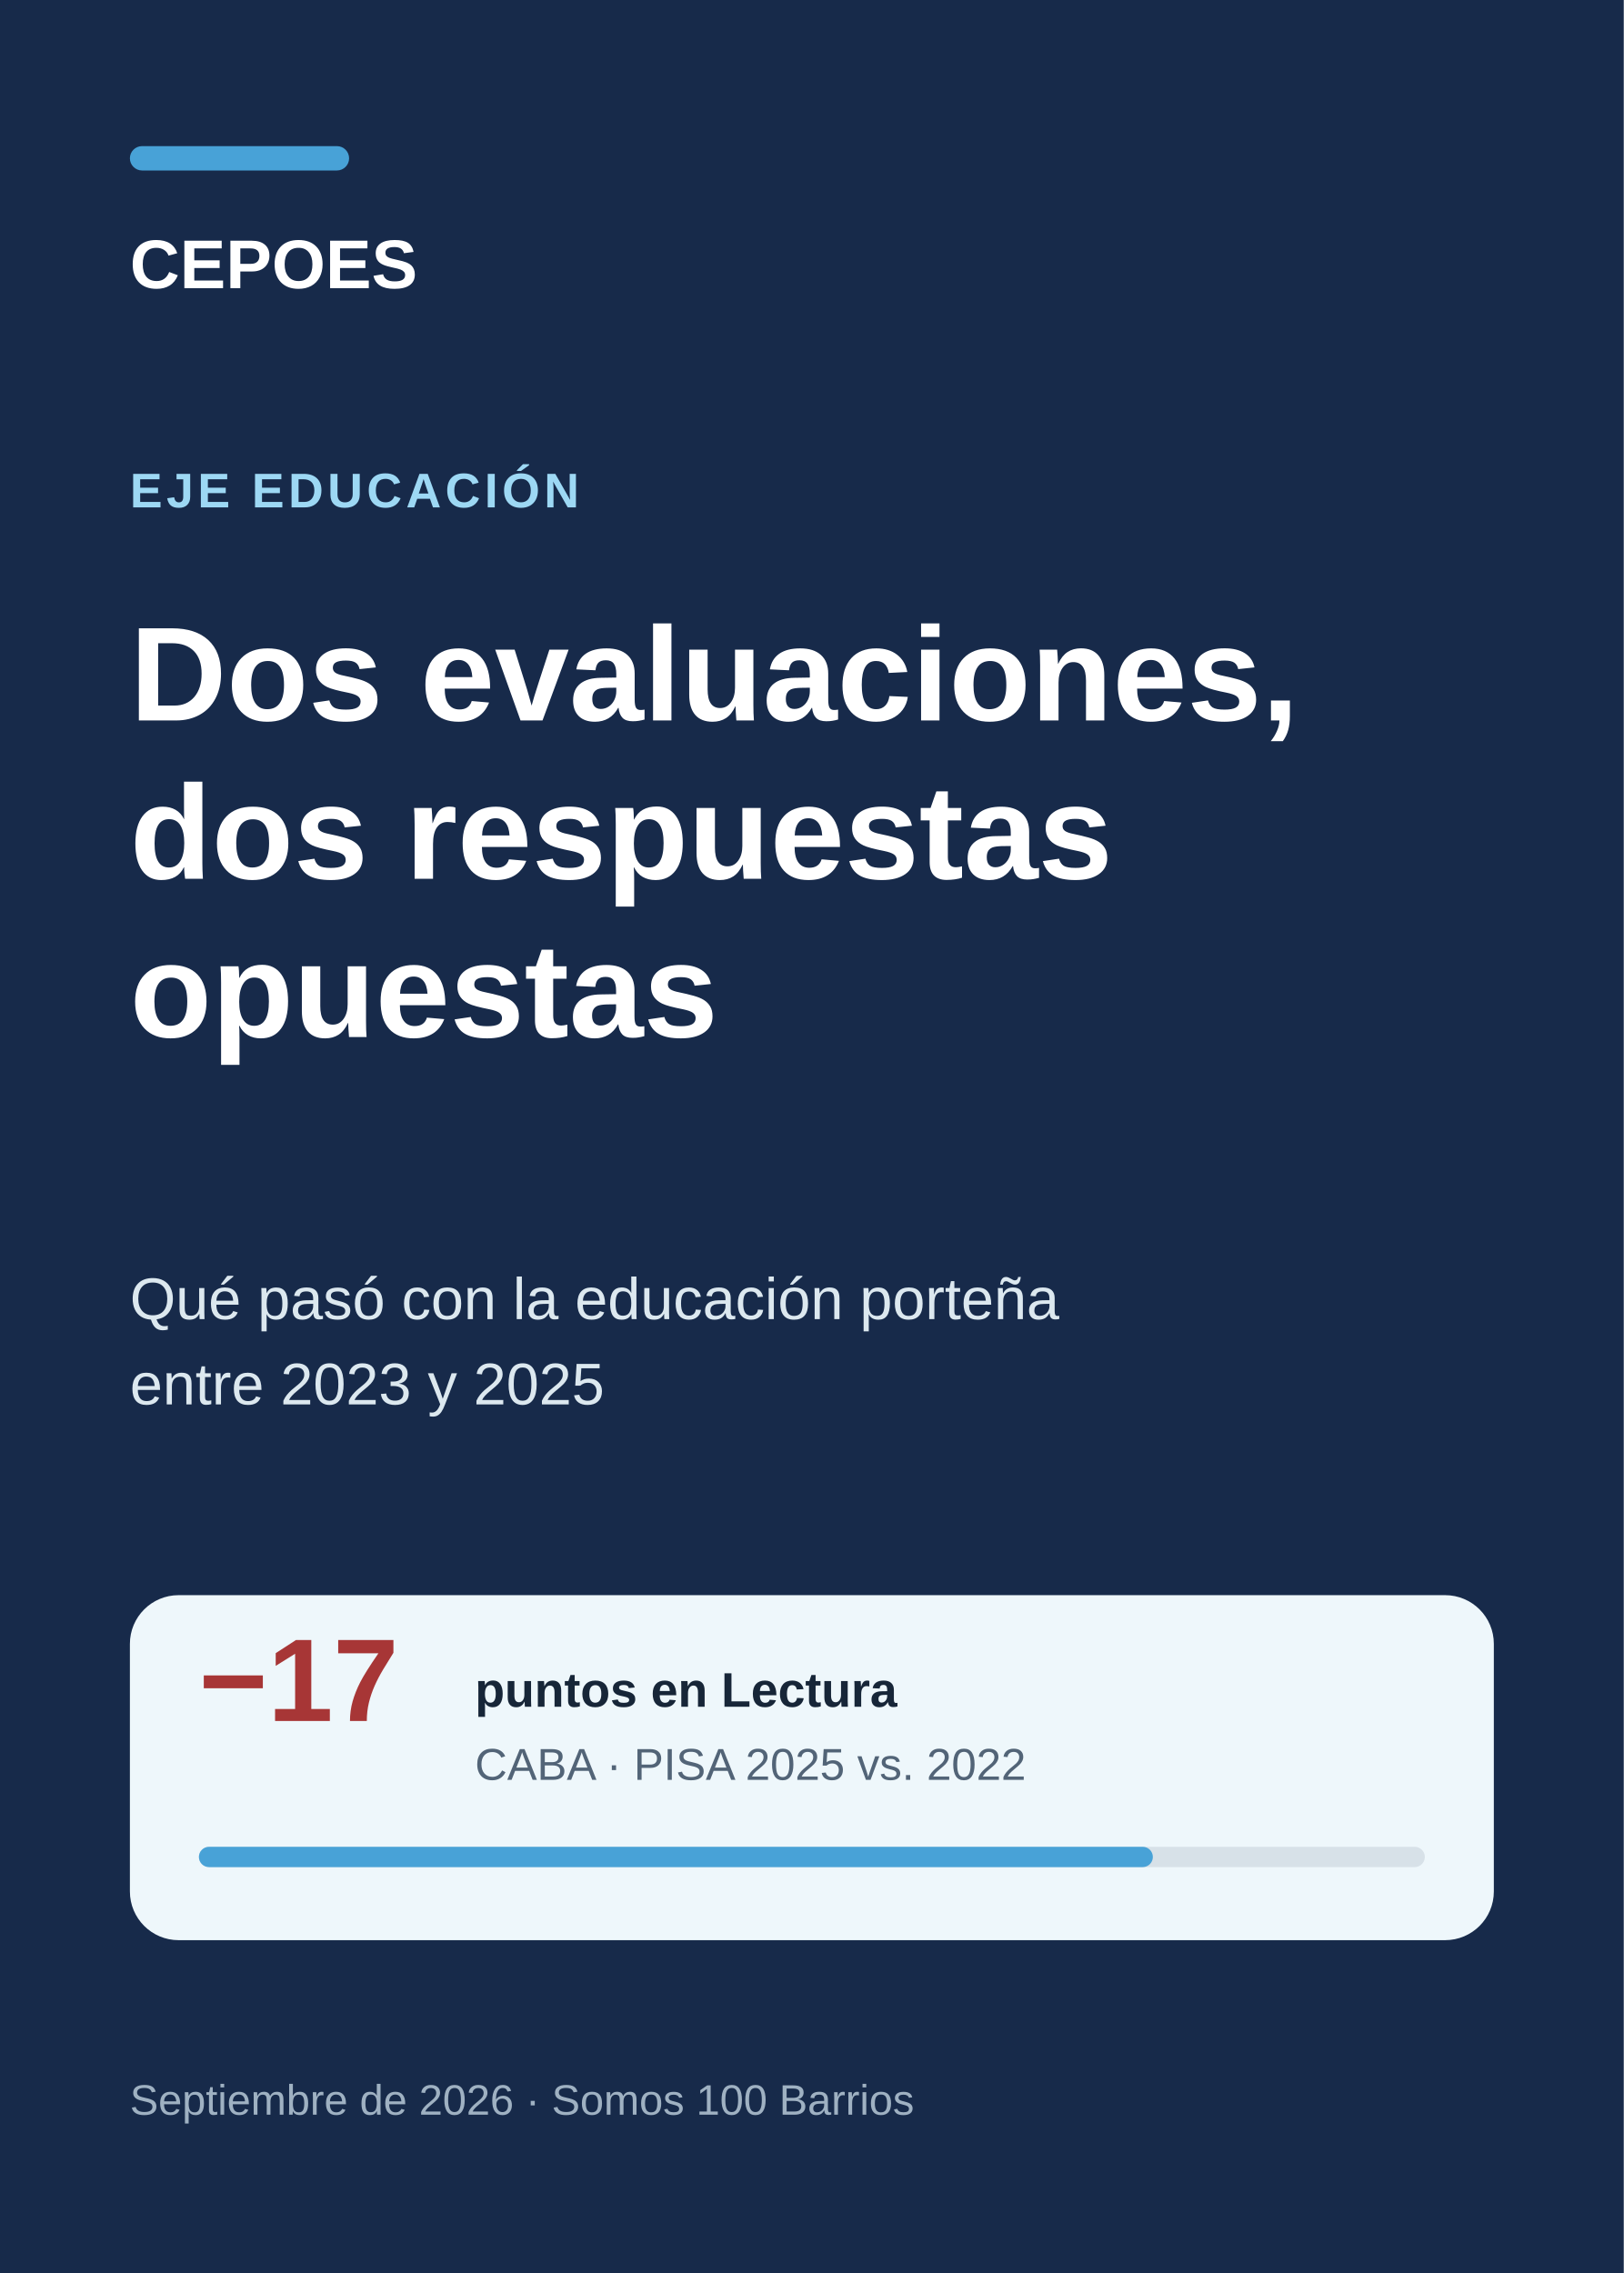
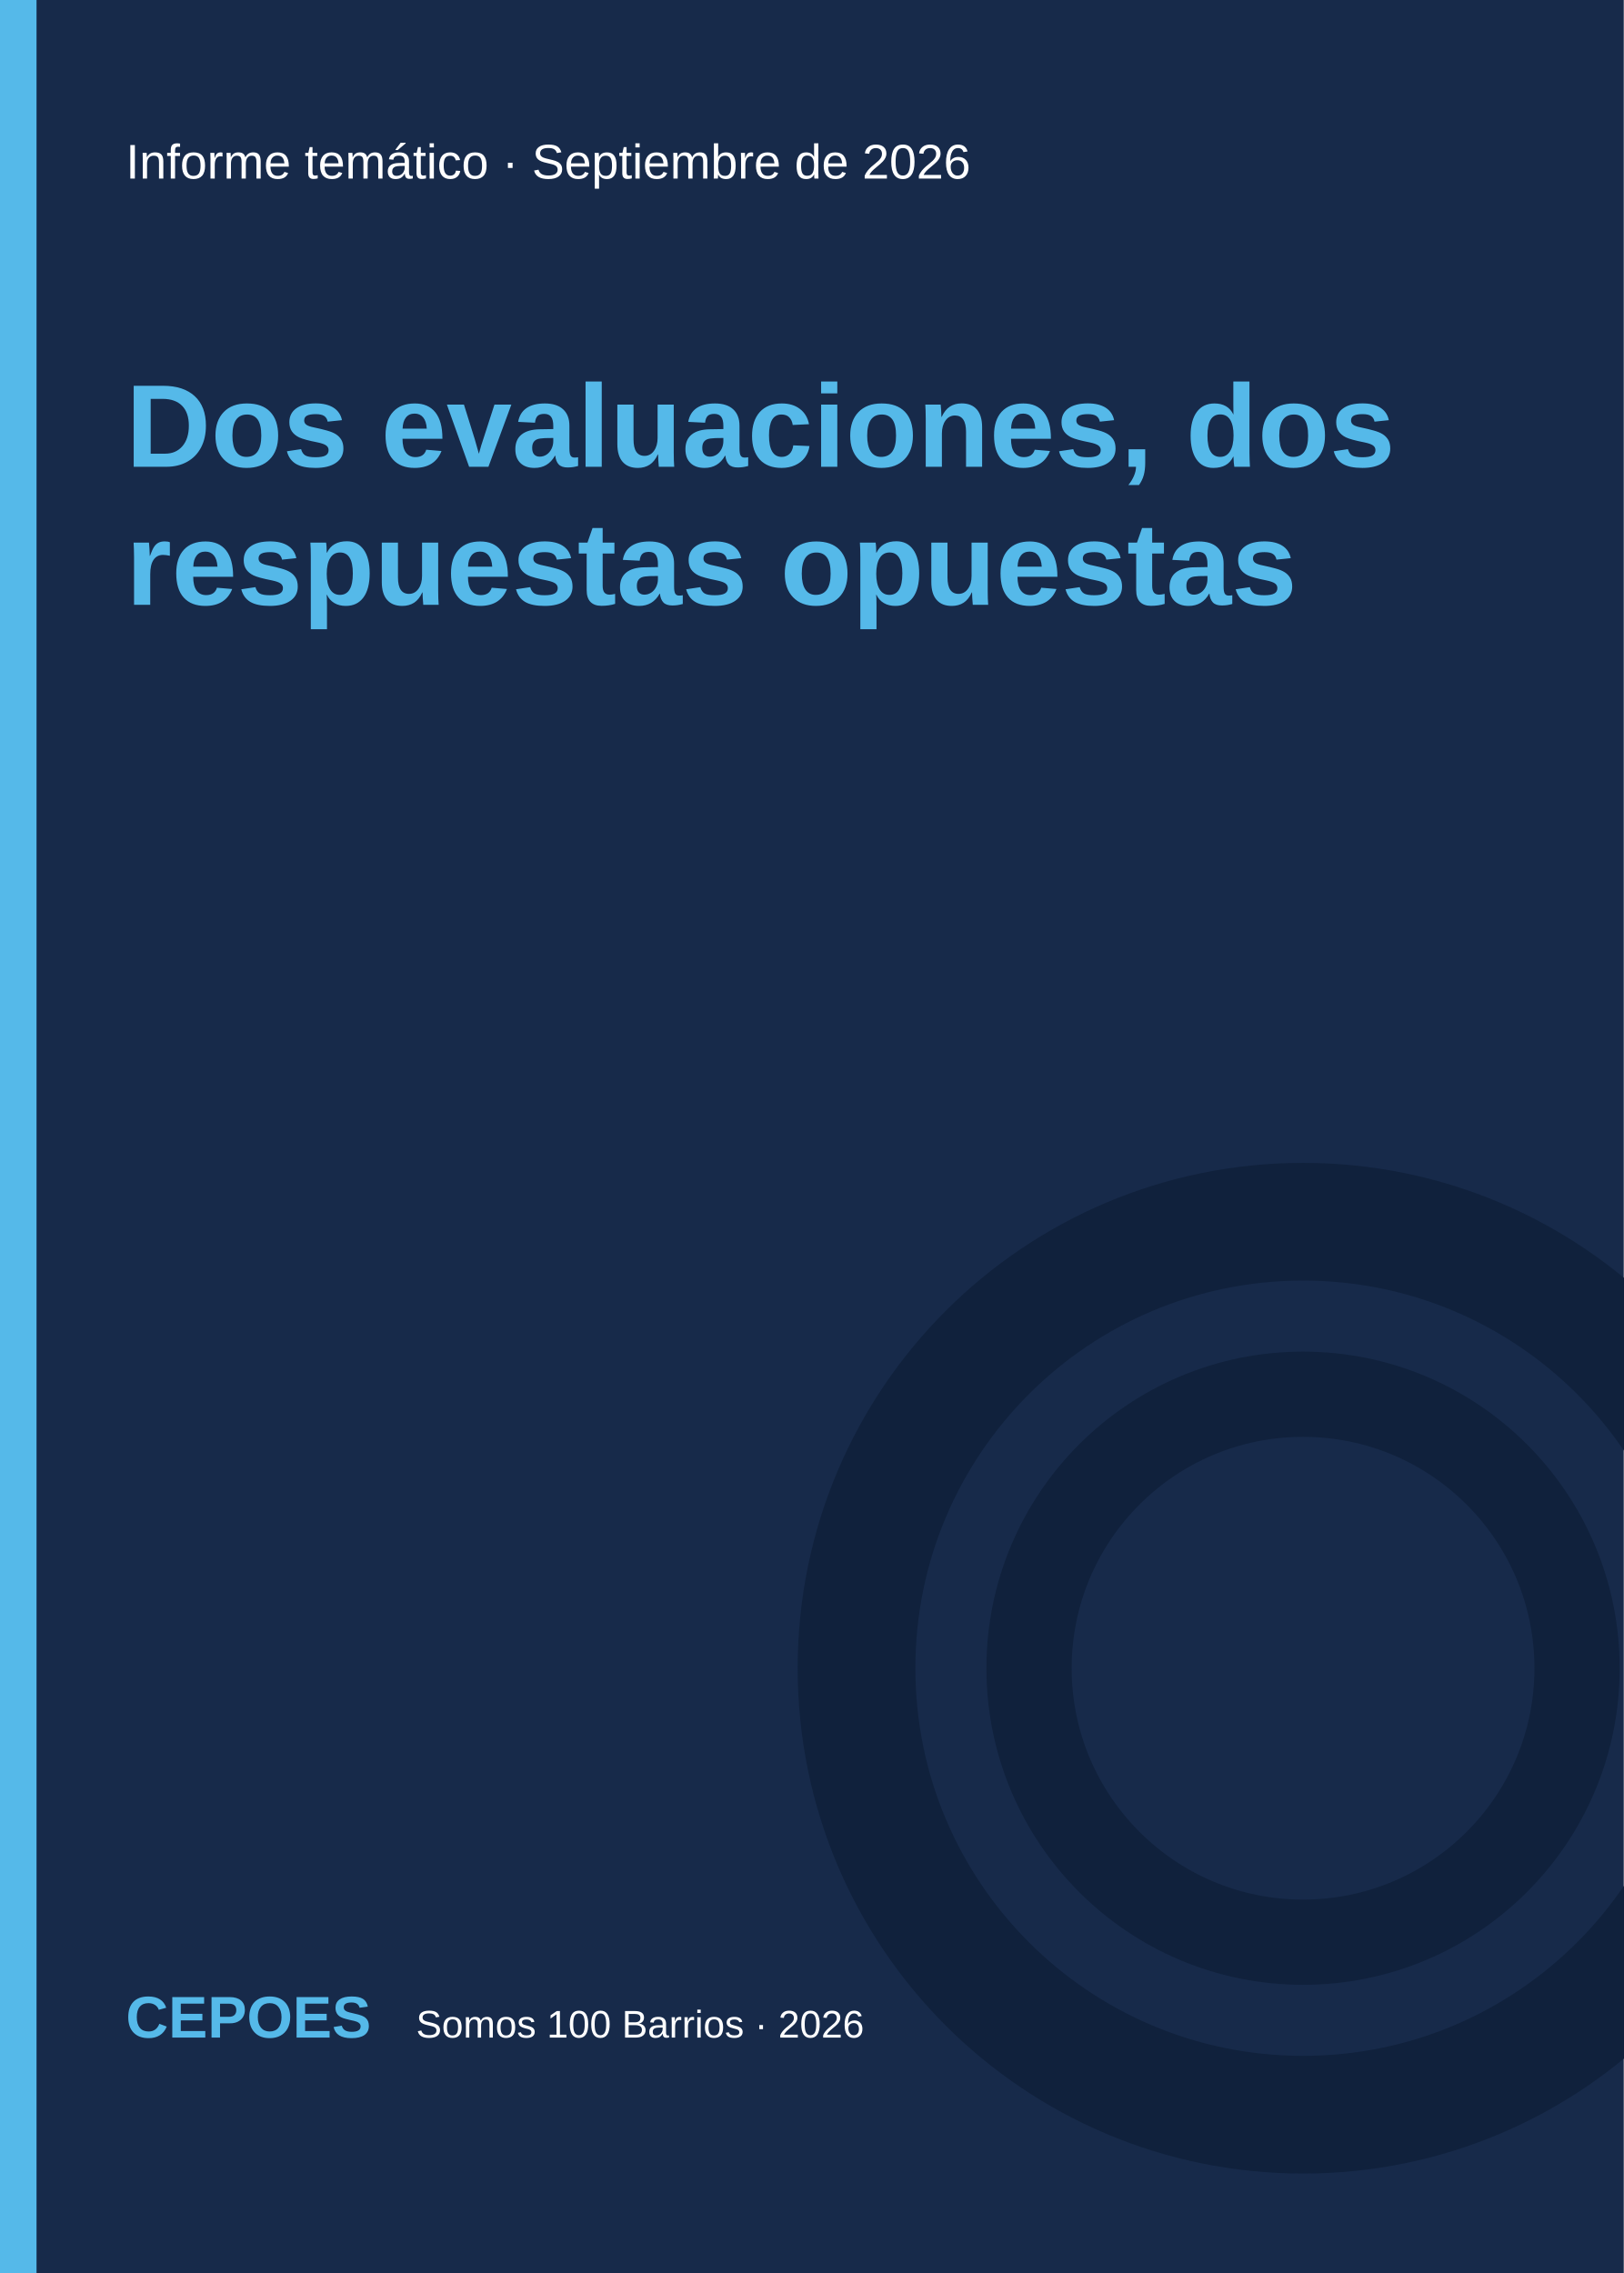
- <svg xmlns="http://www.w3.org/2000/svg" viewBox="0 0 800 1120" role="img" aria-labelledby="t d">
+ <svg xmlns="http://www.w3.org/2000/svg" viewBox="0 0 800 1120" role="img" aria-label="Tapa de Dos evaluaciones, dos respuestas opuestas">
  <rect width="800" height="1120" fill="#172a4a" />
-   <rect x="64" y="72" width="108" height="12" rx="6" fill="#48a2d7" />
-   <text x="64" y="142" fill="#fff" font-family="Arial,sans-serif" font-size="34" font-weight="700">CEPOES</text>
-   <text x="64" y="250" fill="#9dd8f4" font-family="Arial,sans-serif" font-size="24" font-weight="700" letter-spacing="2">EJE EDUCACIÓN</text>
-   <text x="64" y="355" fill="#fff" font-family="Arial,sans-serif" font-size="66" font-weight="800">
-     <tspan x="64" dy="0">Dos evaluaciones,</tspan>
-     <tspan x="64" dy="78">dos respuestas</tspan>
-     <tspan x="64" dy="78">opuestas</tspan>
+   <rect x="0" y="0" width="18" height="1120" fill="#55b9e9" />
+   <circle cx="642" cy="822" r="220" fill="none" stroke="#10213c" stroke-width="58" />
+   <circle cx="642" cy="822" r="135" fill="none" stroke="#10213c" stroke-width="42" />
+   <text x="62" y="88" fill="#fff" font-family="Arial,sans-serif" font-size="24">Informe temático · Septiembre de 2026</text>
+   <text x="62" y="230" fill="#55b9e9" font-family="Arial,sans-serif" font-weight="700" font-size="58">
+     <tspan x="62" dy="0">Dos evaluaciones, dos</tspan>
+     <tspan x="62" dy="68">respuestas opuestas</tspan>
  </text>
-   <text x="64" y="650" fill="#dce8ef" font-family="Arial,sans-serif" font-size="29">
-     <tspan x="64">Qué pasó con la educación porteña</tspan>
-     <tspan x="64" dy="42">entre 2023 y 2025</tspan>
-   </text>
-   <g transform="translate(64 786)">
-     <rect width="672" height="170" rx="24" fill="#eef7fb" />
-     <text x="34" y="62" fill="#a73636" font-family="Arial,sans-serif" font-size="58" font-weight="800">−17</text>
-     <text x="170" y="55" fill="#172638" font-family="Arial,sans-serif" font-size="24" font-weight="700">puntos en Lectura</text>
-     <text x="170" y="91" fill="#526477" font-family="Arial,sans-serif" font-size="22">CABA · PISA 2025 vs. 2022</text>
-     <rect x="34" y="124" width="604" height="10" rx="5" fill="#d7e1e8" />
-     <rect x="34" y="124" width="470" height="10" rx="5" fill="#48a2d7" />
-   </g>
-   <text x="64" y="1042" fill="#9fb1c2" font-family="Arial,sans-serif" font-size="21">Septiembre de 2026 · Somos 100 Barrios</text>
+   <text x="62" y="1004" fill="#55b9e9" font-family="Arial,sans-serif" font-weight="700" font-size="29">CEPOES</text>
+   <text x="205" y="1004" fill="#fff" font-family="Arial,sans-serif" font-size="19">Somos 100 Barrios · 2026</text>
</svg>
